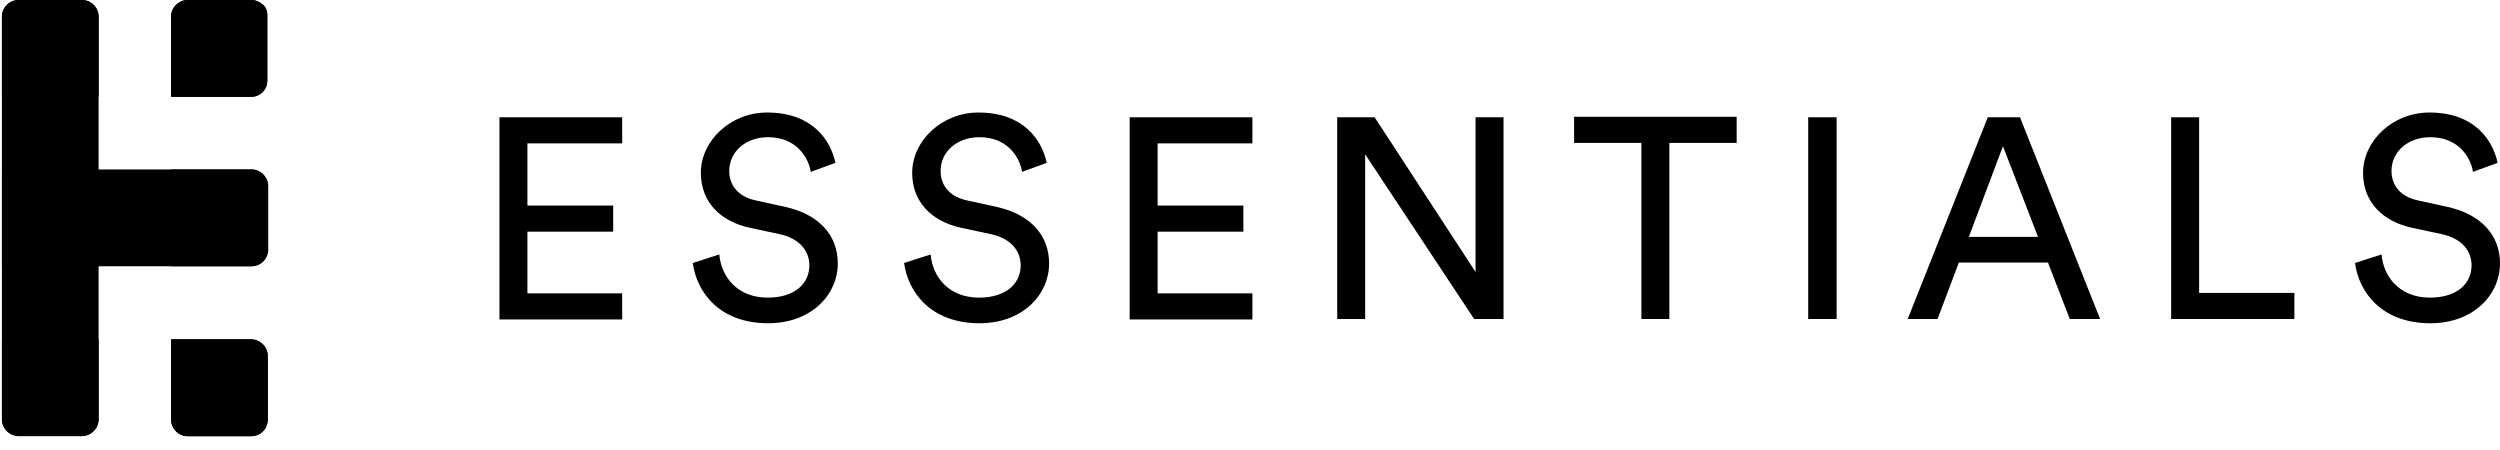
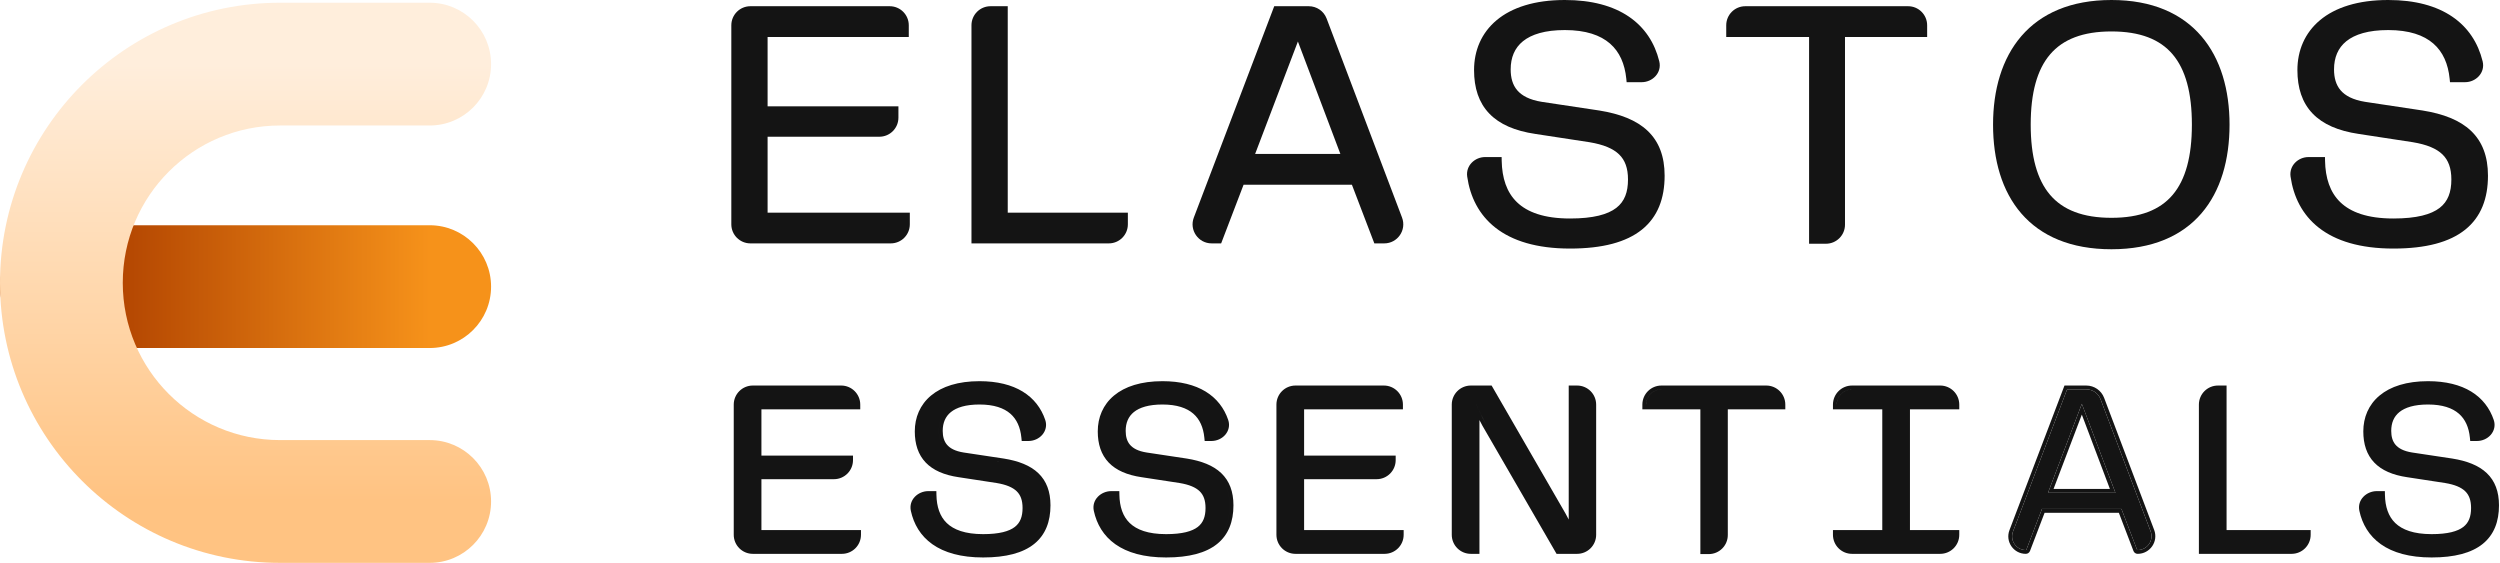
- <svg xmlns="http://www.w3.org/2000/svg" width="139" height="25" viewBox="0 0 139 25" fill="none">
-   <path d="M13.965 5.383H9.512V0.924C9.512 0.422 9.934 0 10.435 0H13.965C14.228 0 14.439 0.106 14.623 0.264C14.65 0.29 14.676 0.317 14.676 0.317C14.703 0.343 14.729 0.396 14.755 0.422C14.782 0.475 14.808 0.501 14.808 0.554C14.808 0.581 14.834 0.607 14.834 0.633C14.834 0.686 14.861 0.713 14.861 0.765C14.861 0.818 14.861 0.871 14.861 0.897V4.486C14.861 4.988 14.465 5.383 13.965 5.383Z" fill="black" />
-   <path d="M13.965 14.805H9.512V9.421H13.965C14.465 9.421 14.861 9.817 14.887 10.292V10.319V13.881C14.887 14.409 14.492 14.805 13.965 14.805Z" fill="black" />
-   <path d="M13.965 24.252H10.435C9.934 24.252 9.512 23.829 9.512 23.328V18.868H13.965C14.465 18.868 14.887 19.29 14.887 19.792V23.328C14.887 23.829 14.492 24.252 13.965 24.252Z" fill="black" />
-   <path d="M5.482 0.924V23.328C5.482 23.83 5.06 24.252 4.56 24.252H1.03C0.529 24.252 0.107 23.83 0.107 23.328V0.924C0.107 0.422 0.529 0 1.03 0H4.56C5.06 0 5.482 0.422 5.482 0.924Z" fill="black" />
-   <path d="M13.965 24.252H10.435C9.934 24.252 9.512 23.829 9.512 23.328V18.868H13.965C14.465 18.868 14.887 19.29 14.887 19.792V23.328C14.887 23.829 14.492 24.252 13.965 24.252Z" fill="black" />
-   <path d="M5.482 18.842V23.302C5.482 23.803 5.06 24.225 4.56 24.225H1.03C0.529 24.225 0.107 23.803 0.107 23.302V18.842H5.482Z" fill="black" />
-   <path d="M14.914 10.345V13.881C14.914 14.383 14.492 14.805 13.991 14.805H0.107V9.421H13.991C14.492 9.421 14.887 9.817 14.914 10.292V10.319C14.914 10.345 14.914 10.345 14.914 10.345Z" fill="black" />
-   <path d="M13.965 5.383H9.512V0.924C9.512 0.422 9.934 0 10.435 0H13.965C14.228 0 14.439 0.106 14.623 0.264C14.65 0.29 14.676 0.317 14.676 0.317C14.703 0.343 14.729 0.396 14.755 0.422C14.782 0.475 14.808 0.501 14.808 0.554C14.808 0.581 14.834 0.607 14.834 0.633C14.834 0.686 14.861 0.713 14.861 0.765C14.861 0.818 14.861 0.871 14.861 0.897V4.433C14.861 4.46 14.861 4.46 14.861 4.486C14.861 4.988 14.465 5.383 13.965 5.383Z" fill="black" />
-   <path d="M5.482 0.924V5.383H0.107V0.924C0.107 0.422 0.529 0 1.03 0H4.56C5.06 0 5.482 0.422 5.482 0.924Z" fill="black" />
-   <path d="M27.77 17.736V6.521H34.593V7.972H29.324V11.429H34.093V12.88H29.324V16.311H34.593V17.762H27.77V17.736Z" fill="black" />
-   <path d="M45.079 9.555C44.947 8.737 44.262 7.629 42.708 7.629C41.443 7.629 40.547 8.447 40.547 9.502C40.547 10.32 41.048 10.927 41.996 11.138L43.683 11.508C45.553 11.93 46.581 13.091 46.581 14.648C46.581 16.39 45.105 17.973 42.708 17.973C39.994 17.973 38.73 16.232 38.519 14.622L39.994 14.147C40.1 15.387 40.995 16.548 42.681 16.548C44.236 16.548 45 15.73 45 14.754C45 13.936 44.447 13.249 43.314 13.012L41.707 12.669C40.1 12.326 38.967 11.27 38.967 9.608C38.967 7.84 40.6 6.256 42.655 6.256C45.184 6.256 46.185 7.813 46.449 9.054L45.079 9.555Z" fill="black" />
-   <path d="M56.829 9.555C56.697 8.737 56.012 7.629 54.458 7.629C53.193 7.629 52.297 8.447 52.297 9.502C52.297 10.32 52.798 10.927 53.746 11.138L55.432 11.508C57.303 11.93 58.33 13.091 58.33 14.648C58.33 16.39 56.855 17.973 54.458 17.973C51.744 17.973 50.48 16.232 50.269 14.622L51.744 14.147C51.849 15.387 52.745 16.548 54.431 16.548C55.986 16.548 56.75 15.73 56.75 14.754C56.75 13.936 56.196 13.249 55.064 13.012L53.456 12.669C51.849 12.326 50.717 11.27 50.717 9.608C50.717 7.84 52.35 6.256 54.405 6.256C56.934 6.256 57.935 7.813 58.199 9.054L56.829 9.555Z" fill="black" />
-   <path d="M62.809 17.736V6.521H69.633V7.972H64.364V11.429H69.132V12.88H64.364V16.311H69.633V17.762H62.809V17.736Z" fill="black" />
-   <path d="M81.962 17.736L75.903 8.579V17.736H74.348V6.521H76.43L82.041 15.123V6.521H83.596V17.736H81.962Z" fill="black" />
-   <path d="M92.816 7.946V17.736H91.262V7.946H87.521V6.494H96.558V7.946H92.816Z" fill="black" />
-   <path d="M100.536 17.736V6.521H102.116V17.736H100.536Z" fill="black" />
-   <path d="M113.867 14.596H108.914L107.728 17.736H106.069L110.521 6.521H112.312L116.765 17.736H115.079L113.867 14.596ZM109.467 13.171H113.314L111.364 8.13L109.467 13.171Z" fill="black" />
-   <path d="M120.717 17.736V6.521H122.271V16.285H127.567V17.736H120.717Z" fill="black" />
-   <path d="M137.498 9.555C137.367 8.737 136.682 7.629 135.127 7.629C133.863 7.629 132.967 8.447 132.967 9.502C132.967 10.32 133.467 10.927 134.416 11.138L136.102 11.508C137.973 11.93 139 13.091 139 14.648C139 16.39 137.525 17.973 135.127 17.973C132.414 17.973 131.149 16.232 130.938 14.622L132.414 14.147C132.519 15.387 133.415 16.548 135.101 16.548C136.655 16.548 137.419 15.73 137.419 14.754C137.419 13.936 136.866 13.249 135.733 13.012L134.126 12.669C132.519 12.326 131.386 11.27 131.386 9.608C131.386 7.84 133.02 6.256 135.075 6.256C137.604 6.256 138.605 7.813 138.868 9.054L137.498 9.555Z" fill="black" />
+ <svg xmlns="http://www.w3.org/2000/svg" width="1559" height="351" viewBox="0 0 1559 351" fill="none">
+   <path fill-rule="evenodd" clip-rule="evenodd" d="M1487.25 308.595L1487.2 306.264H1482.18C1475.81 306.264 1469.8 311.608 1471.31 318.587C1473.08 326.779 1477.29 334.123 1484.72 339.382C1492.12 344.617 1502.5 347.633 1516.37 347.633C1530.62 347.633 1541.17 344.847 1548.18 339.218C1555.29 333.504 1558.37 325.192 1558.37 315.12C1558.37 306.564 1555.87 299.893 1550.74 295.014C1545.68 290.211 1538.36 287.419 1529.25 285.952L1504.23 282.184L1504.22 282.183C1498.86 281.335 1495.7 279.525 1493.84 277.343C1491.99 275.159 1491.17 272.275 1491.17 268.71C1491.17 263.709 1492.83 259.741 1496.27 256.961C1499.8 254.116 1505.51 252.252 1514.11 252.252C1523.15 252.252 1529.31 254.458 1533.34 257.961C1537.36 261.452 1539.58 266.507 1540.22 272.865L1540.43 275.005H1544.59C1548.02 275.005 1551.19 273.527 1553.25 271.149C1555.34 268.734 1556.28 265.369 1555.1 261.879C1552.61 254.511 1547.96 248.412 1541.05 244.184C1534.16 239.975 1525.18 237.704 1514.11 237.704C1500.78 237.704 1490.68 240.997 1483.88 246.675C1477.03 252.39 1473.76 260.321 1473.76 269.012C1473.76 276.975 1475.88 283.544 1480.58 288.454C1485.23 293.324 1492.14 296.256 1501.09 297.581L1501.1 297.582L1524.73 301.194C1530.85 302.215 1534.84 303.943 1537.31 306.35C1539.7 308.68 1540.96 311.943 1540.96 316.777C1540.96 322.134 1539.52 325.972 1536.14 328.59C1532.6 331.326 1526.51 333.085 1516.37 333.085C1505.12 333.085 1498.02 330.346 1493.68 326.161C1489.36 321.984 1487.39 315.983 1487.25 308.595ZM1488.79 268.71C1488.79 276.546 1492.41 282.724 1503.86 284.532L1528.87 288.299C1546.65 291.162 1555.99 298.997 1555.99 315.12C1555.99 331.864 1547.11 342.379 1526.11 344.746C1547.11 342.378 1555.99 331.864 1555.99 315.12C1555.99 298.997 1546.65 291.162 1528.87 288.299L1503.86 284.532C1492.41 282.724 1488.79 276.546 1488.79 268.711C1488.79 258.943 1494.57 251.834 1507.96 250.222C1494.57 251.835 1488.79 258.943 1488.79 268.71ZM1545.57 272.578C1550.62 272.055 1554.51 267.55 1552.85 262.64C1548.21 248.911 1535.62 240.081 1514.11 240.081C1511.98 240.081 1509.96 240.167 1508.02 240.333C1509.96 240.167 1511.98 240.081 1514.1 240.081C1535.62 240.081 1548.21 248.911 1552.85 262.64C1554.51 267.55 1550.62 272.054 1545.57 272.578ZM1523.4 335.14C1521.27 335.353 1518.93 335.462 1516.37 335.462C1493.16 335.462 1485.17 324.161 1484.87 308.641H1482.18C1481.85 308.641 1481.53 308.657 1481.21 308.69C1481.53 308.657 1481.85 308.641 1482.17 308.641H1484.87C1485.17 324.161 1493.16 335.462 1516.36 335.462C1518.92 335.462 1521.27 335.353 1523.4 335.14Z" fill="#141414" />
+   <path fill-rule="evenodd" clip-rule="evenodd" d="M1371.23 252.307V345.378H1429.04C1435.61 345.378 1440.93 340.057 1440.93 333.493V330.529H1388.49V240.422H1383.12C1376.55 240.422 1371.23 245.743 1371.23 252.307ZM1386.11 332.906V332.906H1438.55V332.906H1386.11ZM1373.61 343.001H1373.61V252.307C1373.61 247.056 1377.86 242.799 1383.12 242.799H1386.11V242.799H1383.12C1377.86 242.799 1373.61 247.056 1373.61 252.307V343.001Z" fill="#141414" />
+   <path d="M1341.11 331.302C1343.26 336.954 1339.08 343.001 1333.04 343.001C1332.86 343.001 1332.7 342.891 1332.63 342.723L1322.95 317.386H1273.37L1263.68 342.727C1263.62 342.892 1263.46 343.001 1263.28 343.001C1257.32 343.001 1253.19 337.024 1255.32 331.445L1289.04 242.799H1301.01C1304.96 242.799 1308.5 245.243 1309.9 248.938L1341.11 331.302ZM1277.14 307.29H1319.18L1298.23 251.84L1277.14 307.29Z" fill="#141414" />
+   <path fill-rule="evenodd" clip-rule="evenodd" d="M1287.41 240.422H1301.01C1305.95 240.422 1310.38 243.477 1312.13 248.096L1343.34 330.46C1346.07 337.667 1340.75 345.378 1333.04 345.378C1331.87 345.378 1330.83 344.66 1330.42 343.573L1321.31 319.763H1275.01L1265.91 343.576C1265.49 344.661 1264.45 345.378 1263.29 345.378C1255.65 345.378 1250.38 337.735 1253.1 330.6L1287.41 240.422ZM1273.37 317.386H1322.95L1332.64 342.724C1332.7 342.891 1332.86 343.001 1333.04 343.001C1339.08 343.001 1343.26 336.954 1341.12 331.303L1309.9 248.938C1308.5 245.243 1304.96 242.799 1301.01 242.799H1289.04L1255.32 331.445C1253.2 337.025 1257.32 343.001 1263.29 343.001C1263.46 343.001 1263.62 342.892 1263.68 342.727L1273.37 317.386ZM1319.18 307.29L1298.24 251.84L1277.14 307.29H1319.18ZM1280.59 304.913H1315.74L1298.23 258.546L1280.59 304.913Z" fill="#141414" />
+   <path fill-rule="evenodd" clip-rule="evenodd" d="M1173.79 330.529H1143.03V333.493C1143.03 340.057 1148.35 345.378 1154.92 345.378H1209.91C1216.48 345.378 1221.8 340.057 1221.8 333.493V330.529H1191.05V255.272H1221.8V252.307C1221.8 245.743 1216.48 240.422 1209.91 240.422H1154.92C1148.35 240.422 1143.03 245.743 1143.03 252.307V255.272H1173.79V330.529ZM1188.67 332.906V332.906H1219.42V332.906H1188.67ZM1147.01 338.774C1146 337.264 1145.41 335.447 1145.41 333.493V332.906H1176.16V252.895H1176.16V332.906H1145.41V333.493C1145.41 334.105 1145.47 334.703 1145.58 335.283C1145.82 336.555 1146.31 337.736 1147.01 338.774ZM1209.91 242.799C1212.23 242.799 1214.36 243.63 1216.01 245.01C1214.36 243.63 1212.23 242.799 1209.91 242.799H1154.92C1149.67 242.799 1145.41 247.056 1145.41 252.307V252.894H1145.41V252.307C1145.41 251.695 1145.47 251.097 1145.58 250.517C1146.41 246.122 1150.28 242.799 1154.92 242.799H1209.91Z" fill="#141414" />
+   <path fill-rule="evenodd" clip-rule="evenodd" d="M1060.35 255.272V345.529H1065.57C1072.14 345.529 1077.46 340.208 1077.46 333.644V255.272H1113.32V252.307C1113.32 245.743 1108 240.422 1101.43 240.422H1036.07C1029.5 240.422 1024.18 245.743 1024.18 252.307V255.272H1060.35ZM1062.72 343.152V252.895H1062.72V343.152H1062.72ZM1026.56 252.894H1026.56V252.307C1026.56 251.695 1026.62 251.097 1026.73 250.517C1027.57 246.122 1031.43 242.799 1036.07 242.799H1101.43C1103.17 242.799 1104.8 243.266 1106.21 244.082C1104.8 243.266 1103.17 242.799 1101.43 242.799H1036.07C1030.82 242.799 1026.56 247.056 1026.56 252.307V252.894Z" fill="#141414" />
+   <path fill-rule="evenodd" clip-rule="evenodd" d="M980.63 334.412C980.63 334.412 980.63 334.413 980.63 334.413V242.799H983.478C985.242 242.799 986.893 243.279 988.309 244.116C986.893 243.279 985.241 242.799 983.478 242.799H980.63V334.412ZM926.536 264.346C923.975 259.525 921.715 255.155 920.208 251.237V251.237C920.868 252.954 921.673 254.758 922.585 256.648C923.753 259.072 925.097 261.638 926.536 264.346L926.536 264.346ZM928.797 242.799H917.21C911.958 242.799 907.701 247.056 907.701 252.307V333.493C907.701 335.462 908.3 337.292 909.325 338.809C908.3 337.292 907.701 335.462 907.701 333.493V252.307C907.701 247.056 911.958 242.799 917.21 242.799H928.796L928.797 242.799ZM924.437 265.461C923.803 264.268 923.183 263.094 922.585 261.941V345.378H917.21C910.645 345.378 905.324 340.057 905.324 333.493V252.307C905.324 245.743 910.645 240.422 917.21 240.422H930.169L976.371 320.435C976.975 321.504 977.608 322.713 978.253 323.998V240.422H983.478C990.042 240.422 995.363 245.743 995.363 252.307V333.493C995.363 340.057 990.042 345.378 983.478 345.378H970.671L924.457 265.499L924.437 265.461Z" fill="#141414" />
+   <path fill-rule="evenodd" clip-rule="evenodd" d="M872.942 332.906H810.862V332.906H872.942V332.906ZM799.979 338.809C798.954 337.292 798.356 335.462 798.356 333.493V252.307C798.356 247.056 802.613 242.799 807.864 242.799H862.982C864.83 242.799 866.555 243.326 868.014 244.238C866.555 243.326 864.83 242.799 862.982 242.799H807.864C802.613 242.799 798.356 247.056 798.356 252.307V333.493C798.356 335.462 798.954 337.292 799.979 338.809ZM867.97 286.496V286.496H810.862V286.496H867.97ZM875.319 330.529H813.239V298.818H858.461C865.025 298.818 870.347 293.497 870.347 286.933V284.119H813.239V255.272H874.867V252.307C874.867 245.743 869.546 240.422 862.982 240.422H807.864C801.3 240.422 795.979 245.743 795.979 252.307V333.493C795.979 340.057 801.3 345.378 807.864 345.378H863.434C869.998 345.378 875.319 340.057 875.319 333.493V330.529Z" fill="#141414" />
+   <path fill-rule="evenodd" clip-rule="evenodd" d="M698.056 308.595L698.011 306.264H692.983C686.614 306.264 680.603 311.608 682.112 318.587C683.883 326.779 688.092 334.123 695.528 339.382C702.929 344.617 713.309 347.633 727.172 347.633C741.429 347.633 751.974 344.847 758.984 339.218C766.1 333.504 769.178 325.192 769.178 315.12C769.178 306.564 766.678 299.893 761.545 295.014C756.491 290.211 749.167 287.419 740.056 285.952L715.036 282.184L715.028 282.183C709.669 281.335 706.503 279.525 704.649 277.343C702.795 275.159 701.975 272.275 701.975 268.71C701.975 263.709 703.637 259.741 707.08 256.961C710.604 254.116 716.317 252.252 724.912 252.252C733.959 252.252 740.115 254.458 744.146 257.961C748.164 261.452 750.389 266.507 751.025 272.865L751.239 275.005H755.395C758.825 275.005 761.993 273.527 764.053 271.149C766.144 268.734 767.089 265.369 765.909 261.879C763.419 254.511 758.767 248.412 751.854 244.184C744.97 239.975 735.984 237.704 724.912 237.704C711.586 237.704 701.491 240.997 694.684 246.675C687.835 252.39 684.563 260.321 684.563 269.012C684.563 276.975 686.685 283.544 691.382 288.454C696.041 293.324 702.944 296.256 711.901 297.581L711.907 297.582L735.536 301.194C741.654 302.215 745.646 303.943 748.115 306.35C750.505 308.68 751.766 311.943 751.766 316.777C751.766 322.134 750.328 325.972 746.944 328.59C743.409 331.326 737.316 333.085 727.172 333.085C715.924 333.085 708.822 330.346 704.488 326.161C700.162 321.984 698.2 315.983 698.056 308.595ZM699.598 268.71C699.598 276.546 703.214 282.724 714.665 284.532L739.678 288.299C757.458 291.162 766.801 298.997 766.801 315.12C766.801 331.864 757.918 342.379 736.921 344.746C757.916 342.378 766.799 331.864 766.799 315.12C766.799 298.997 757.457 291.162 739.677 288.299L714.664 284.532C703.212 282.724 699.596 276.546 699.596 268.711C699.596 258.943 705.377 251.835 718.763 250.222C705.378 251.835 699.598 258.943 699.598 268.71ZM756.416 272.573C761.448 272.031 765.312 267.537 763.657 262.64C759.017 248.911 746.429 240.081 724.912 240.081C722.773 240.081 720.729 240.168 718.778 240.337C720.728 240.168 722.772 240.081 724.91 240.081C746.428 240.081 759.015 248.911 763.656 262.64C765.311 267.537 761.448 272.03 756.416 272.573ZM734.258 335.135C732.109 335.351 729.752 335.462 727.172 335.462C703.967 335.462 695.981 324.161 695.68 308.641H692.983C692.657 308.641 692.334 308.657 692.016 308.69C692.334 308.657 692.656 308.641 692.981 308.641H695.678C695.98 324.161 703.966 335.462 727.17 335.462C729.751 335.462 732.109 335.351 734.258 335.135Z" fill="#141414" />
+   <path fill-rule="evenodd" clip-rule="evenodd" d="M583.959 308.595L583.914 306.264H578.885C572.517 306.264 566.505 311.608 568.014 318.587C569.785 326.779 573.994 334.123 581.43 339.382C588.832 344.617 599.211 347.633 613.074 347.633C627.331 347.633 637.876 344.847 644.887 339.218C652.002 333.504 655.08 325.192 655.08 315.12C655.08 306.564 652.58 299.893 647.447 295.014C642.393 290.211 635.069 287.419 625.959 285.952L600.939 282.184L600.931 282.183C595.571 281.335 592.405 279.525 590.551 277.343C588.697 275.159 587.877 272.275 587.877 268.71C587.877 263.709 589.539 259.741 592.983 256.961C596.506 254.116 602.219 252.252 610.814 252.252C619.861 252.252 626.017 254.458 630.049 257.961C634.067 261.452 636.291 266.507 636.927 272.865L637.141 275.005H641.297C644.727 275.005 647.896 273.527 649.955 271.149C652.046 268.734 652.991 265.369 651.812 261.879C649.321 254.511 644.67 248.412 637.756 244.184C630.873 239.975 621.886 237.704 610.814 237.704C597.488 237.704 587.393 240.997 580.587 246.675C573.737 252.39 570.466 260.321 570.466 269.012C570.466 276.975 572.587 283.544 577.284 288.454C581.943 293.324 588.847 296.256 597.803 297.581L597.809 297.582L621.438 301.194C627.556 302.215 631.548 303.943 634.017 306.35C636.407 308.68 637.669 311.943 637.669 316.777C637.669 322.134 636.23 325.972 632.847 328.59C629.311 331.326 623.219 333.085 613.074 333.085C601.826 333.085 594.724 330.346 590.391 326.161C586.065 321.984 584.102 315.983 583.959 308.595ZM585.5 268.71C585.5 276.546 589.116 282.724 600.568 284.532L625.581 288.299C643.361 291.162 652.703 298.997 652.703 315.12C652.703 332 643.675 342.549 622.311 344.802C643.674 342.549 652.701 332 652.701 315.12C652.701 298.997 643.359 291.162 625.579 288.299L600.566 284.532C589.114 282.724 585.498 276.546 585.498 268.711C585.498 258.932 591.293 251.819 604.711 250.217C591.294 251.819 585.5 258.932 585.5 268.71ZM642.318 272.573C647.351 272.031 651.215 267.537 649.56 262.64C644.919 248.911 632.332 240.081 610.814 240.081C608.694 240.081 606.667 240.167 604.732 240.333C606.667 240.167 608.693 240.081 610.812 240.081C632.33 240.081 644.918 248.911 649.558 262.64C651.213 267.537 647.35 272.03 642.318 272.573ZM620.11 335.14C617.974 335.353 615.634 335.462 613.074 335.462C589.87 335.462 581.884 324.161 581.582 308.641H578.885C578.559 308.641 578.237 308.657 577.918 308.69C578.236 308.657 578.558 308.641 578.884 308.641H581.581C581.882 324.161 589.868 335.462 613.073 335.462C615.633 335.462 617.974 335.353 620.11 335.14Z" fill="#141414" />
+   <path fill-rule="evenodd" clip-rule="evenodd" d="M534.526 332.906H472.446V332.906H534.526V332.906ZM461.563 338.809C460.538 337.292 459.94 335.462 459.94 333.493V252.307C459.94 247.056 464.197 242.799 469.448 242.799H524.566C526.478 242.799 528.258 243.363 529.749 244.335C528.258 243.363 526.478 242.799 524.566 242.799H469.448C464.197 242.799 459.94 247.056 459.94 252.307V333.493C459.94 335.462 460.538 337.292 461.563 338.809ZM529.554 286.496V286.496H472.446V286.496H529.554ZM536.903 330.529H474.823V298.818H520.045C526.609 298.818 531.931 293.497 531.931 286.933V284.119H474.823V255.272H536.451V252.307C536.451 245.743 531.13 240.422 524.566 240.422H469.448C462.884 240.422 457.562 245.743 457.562 252.307V333.493C457.562 340.057 462.884 345.378 469.448 345.378H525.018C531.582 345.378 536.903 340.057 536.903 333.493V330.529Z" fill="#141414" />
+   <path fill-rule="evenodd" clip-rule="evenodd" d="M1489.29 0C1470.41 0 1456.24 4.665 1446.76 12.579C1437.23 20.53 1432.66 31.561 1432.66 43.706C1432.66 54.899 1435.64 64.003 1442.12 70.777C1448.57 77.511 1458.18 81.638 1470.85 83.512L1470.86 83.513L1504.62 88.675C1513.46 90.148 1519.4 92.668 1523.14 96.317C1526.81 99.89 1528.67 104.848 1528.67 111.943C1528.67 119.786 1526.55 125.626 1521.39 129.625C1516.07 133.74 1507.08 136.258 1492.52 136.258C1476.29 136.258 1465.85 132.308 1459.4 126.081C1452.96 119.862 1450.11 110.987 1449.9 100.273L1449.86 97.942H1439.6C1433.15 97.942 1427.41 103.271 1428.39 110.138C1430.18 122.584 1435.62 133.892 1446.08 142.056C1456.52 150.195 1471.67 155.004 1492.52 155.004C1512.78 155.004 1527.57 151.039 1537.32 143.206C1547.18 135.289 1551.5 123.748 1551.5 109.575C1551.5 97.565 1548 88.326 1540.92 81.591C1533.91 74.931 1523.68 70.993 1510.76 68.912L1475.02 63.53L1475.01 63.529C1467.2 62.294 1462.42 59.628 1459.56 56.267C1456.71 52.905 1455.5 48.519 1455.5 43.276C1455.5 35.885 1457.97 29.899 1463.17 25.698C1468.46 21.433 1476.88 18.746 1489.29 18.746C1502.37 18.746 1511.43 21.936 1517.43 27.15C1523.42 32.352 1526.68 39.846 1527.6 49.109L1527.82 51.25H1537.21C1543.95 51.25 1549.92 45.38 1548.17 38.234C1545.34 26.72 1539.1 17.092 1529.21 10.376C1519.36 3.681 1506.06 0 1489.29 0Z" fill="#141414" />
+   <path fill-rule="evenodd" clip-rule="evenodd" d="M1316.71 0C1291.3 0 1272.72 8.386 1260.53 22.512C1248.4 36.58 1242.87 56.035 1242.87 77.717C1242.87 99.715 1248.4 119.177 1260.54 133.17C1272.73 147.22 1291.31 155.434 1316.71 155.434C1342.12 155.434 1360.65 147.162 1372.79 133.084C1384.87 119.063 1390.34 99.605 1390.34 77.717C1390.34 56.145 1384.87 36.693 1372.79 22.598C1360.66 8.443 1342.14 0 1316.71 0ZM1266.35 77.717C1266.35 57.841 1270.35 43.391 1278.43 33.922C1286.44 24.532 1298.85 19.607 1316.71 19.607C1334.58 19.607 1346.93 24.531 1354.88 33.916C1362.91 43.384 1366.86 57.834 1366.86 77.717C1366.86 97.6 1362.91 112.051 1354.88 121.518C1346.93 130.903 1334.58 135.827 1316.71 135.827C1298.85 135.827 1286.44 130.903 1278.43 121.513C1270.35 112.044 1266.35 97.594 1266.35 77.717Z" fill="#141414" />
+   <path fill-rule="evenodd" clip-rule="evenodd" d="M1088.36 3.877C1081.8 3.877 1076.48 9.198 1076.48 15.762V23.053H1128.14V151.993H1138.66C1145.22 151.993 1150.54 146.671 1150.54 140.107V23.053H1201.77V15.762C1201.77 9.198 1196.45 3.877 1189.89 3.877H1088.36Z" fill="#141414" />
+   <path fill-rule="evenodd" clip-rule="evenodd" d="M975.841 0C956.962 0 942.798 4.665 933.312 12.579C923.782 20.53 919.22 31.561 919.22 43.706C919.22 54.899 922.196 64.003 928.678 70.777C935.12 77.511 944.736 81.638 957.406 83.512L957.412 83.513L991.18 88.675C1000.01 90.148 1005.96 92.668 1009.7 96.317C1013.37 99.89 1015.22 104.848 1015.22 111.943C1015.22 119.786 1013.11 125.626 1007.94 129.625C1002.62 133.74 993.638 136.258 979.07 136.258C962.85 136.258 952.406 132.308 945.957 126.081C939.517 119.862 936.666 110.987 936.458 100.273L936.413 97.942H926.154C919.705 97.942 913.961 103.271 914.947 110.138C916.732 122.584 922.177 133.892 932.638 142.056C943.07 150.195 958.227 155.004 979.07 155.004C999.333 155.004 1014.12 151.039 1023.88 143.206C1033.74 135.289 1038.06 123.748 1038.06 109.575C1038.06 97.565 1034.56 88.326 1027.47 81.591C1020.47 74.931 1010.23 70.993 997.314 68.912L961.575 63.53L961.566 63.529C953.753 62.294 948.973 59.628 946.118 56.267C943.263 52.905 942.055 48.519 942.055 43.276C942.055 35.885 944.525 29.899 949.728 25.698C955.011 21.433 963.436 18.746 975.841 18.746C988.924 18.746 997.986 21.936 1003.99 27.15C1009.98 32.352 1013.23 39.846 1014.16 49.109L1014.37 51.25H1023.76C1030.5 51.25 1036.48 45.38 1034.72 38.234C1031.89 26.72 1025.65 17.092 1015.77 10.376C1005.91 3.681 992.616 0 975.841 0Z" fill="#141414" />
+   <path fill-rule="evenodd" clip-rule="evenodd" d="M816.161 3.877H794.61L744.471 135.666C741.512 143.444 747.257 151.777 755.58 151.777H761.507L775.499 115.183H843.046L857.038 151.777H863.199C871.515 151.777 877.26 143.456 874.313 135.68L827.275 11.551C825.525 6.932 821.1 3.877 816.161 3.877ZM835.862 96.007H782.692L809.372 25.876L835.862 96.007Z" fill="#141414" />
+   <path fill-rule="evenodd" clip-rule="evenodd" d="M617.692 3.877C611.128 3.877 605.807 9.198 605.807 15.762V151.777H691.451C698.015 151.777 703.336 146.456 703.336 139.892V132.601H628.427V3.877H617.692Z" fill="#141414" />
+   <path fill-rule="evenodd" clip-rule="evenodd" d="M467.94 3.877C461.376 3.877 456.055 9.198 456.055 15.762V139.892C456.055 146.456 461.376 151.777 467.94 151.777H555.476C562.04 151.777 567.361 146.456 567.361 139.892V132.601H478.675V85.263H548.372C554.936 85.263 560.257 79.942 560.257 73.377V66.302H478.675V23.053H566.715V15.762C566.715 9.198 561.394 3.877 554.83 3.877H467.94Z" fill="#141414" />
+   <path fill-rule="evenodd" clip-rule="evenodd" d="M0 178.743C1.84821e-06 157.602 17.138 140.464 38.279 140.464L267.955 140.464C289.096 140.464 306.235 157.602 306.235 178.743C306.235 199.884 289.096 217.023 267.955 217.023L38.279 217.023C17.138 217.023 -1.84822e-06 199.884 0 178.743Z" fill="url(#paint0_linear_181_85)" />
+   <path fill-rule="evenodd" clip-rule="evenodd" d="M174.65 78.259C120.476 78.259 76.559 122.176 76.559 176.35C76.559 230.524 120.476 274.441 174.65 274.441H267.956C289.097 274.441 306.235 291.579 306.235 312.721C306.235 333.862 289.097 351 267.956 351H174.65C78.193 351 0 272.807 0 176.35C0 79.894 78.193 1.7 174.65 1.7H267.956C289.097 1.7 306.235 18.838 306.235 39.98C306.235 61.121 289.097 78.259 267.956 78.259H174.65Z" fill="url(#paint1_linear_181_85)" />
+   <defs>
+     <linearGradient id="paint0_linear_181_85" x1="64.596" y1="181.136" x2="267.955" y2="181.136" gradientUnits="userSpaceOnUse">
+       <stop stop-color="#B04200" />
+       <stop offset="1" stop-color="#F6921A" />
+     </linearGradient>
+     <linearGradient id="paint1_linear_181_85" x1="153.117" y1="39.98" x2="153.117" y2="312.721" gradientUnits="userSpaceOnUse">
+       <stop stop-color="#FFEEDC" />
+       <stop offset="1" stop-color="#FFC382" />
+     </linearGradient>
+   </defs>
</svg>
